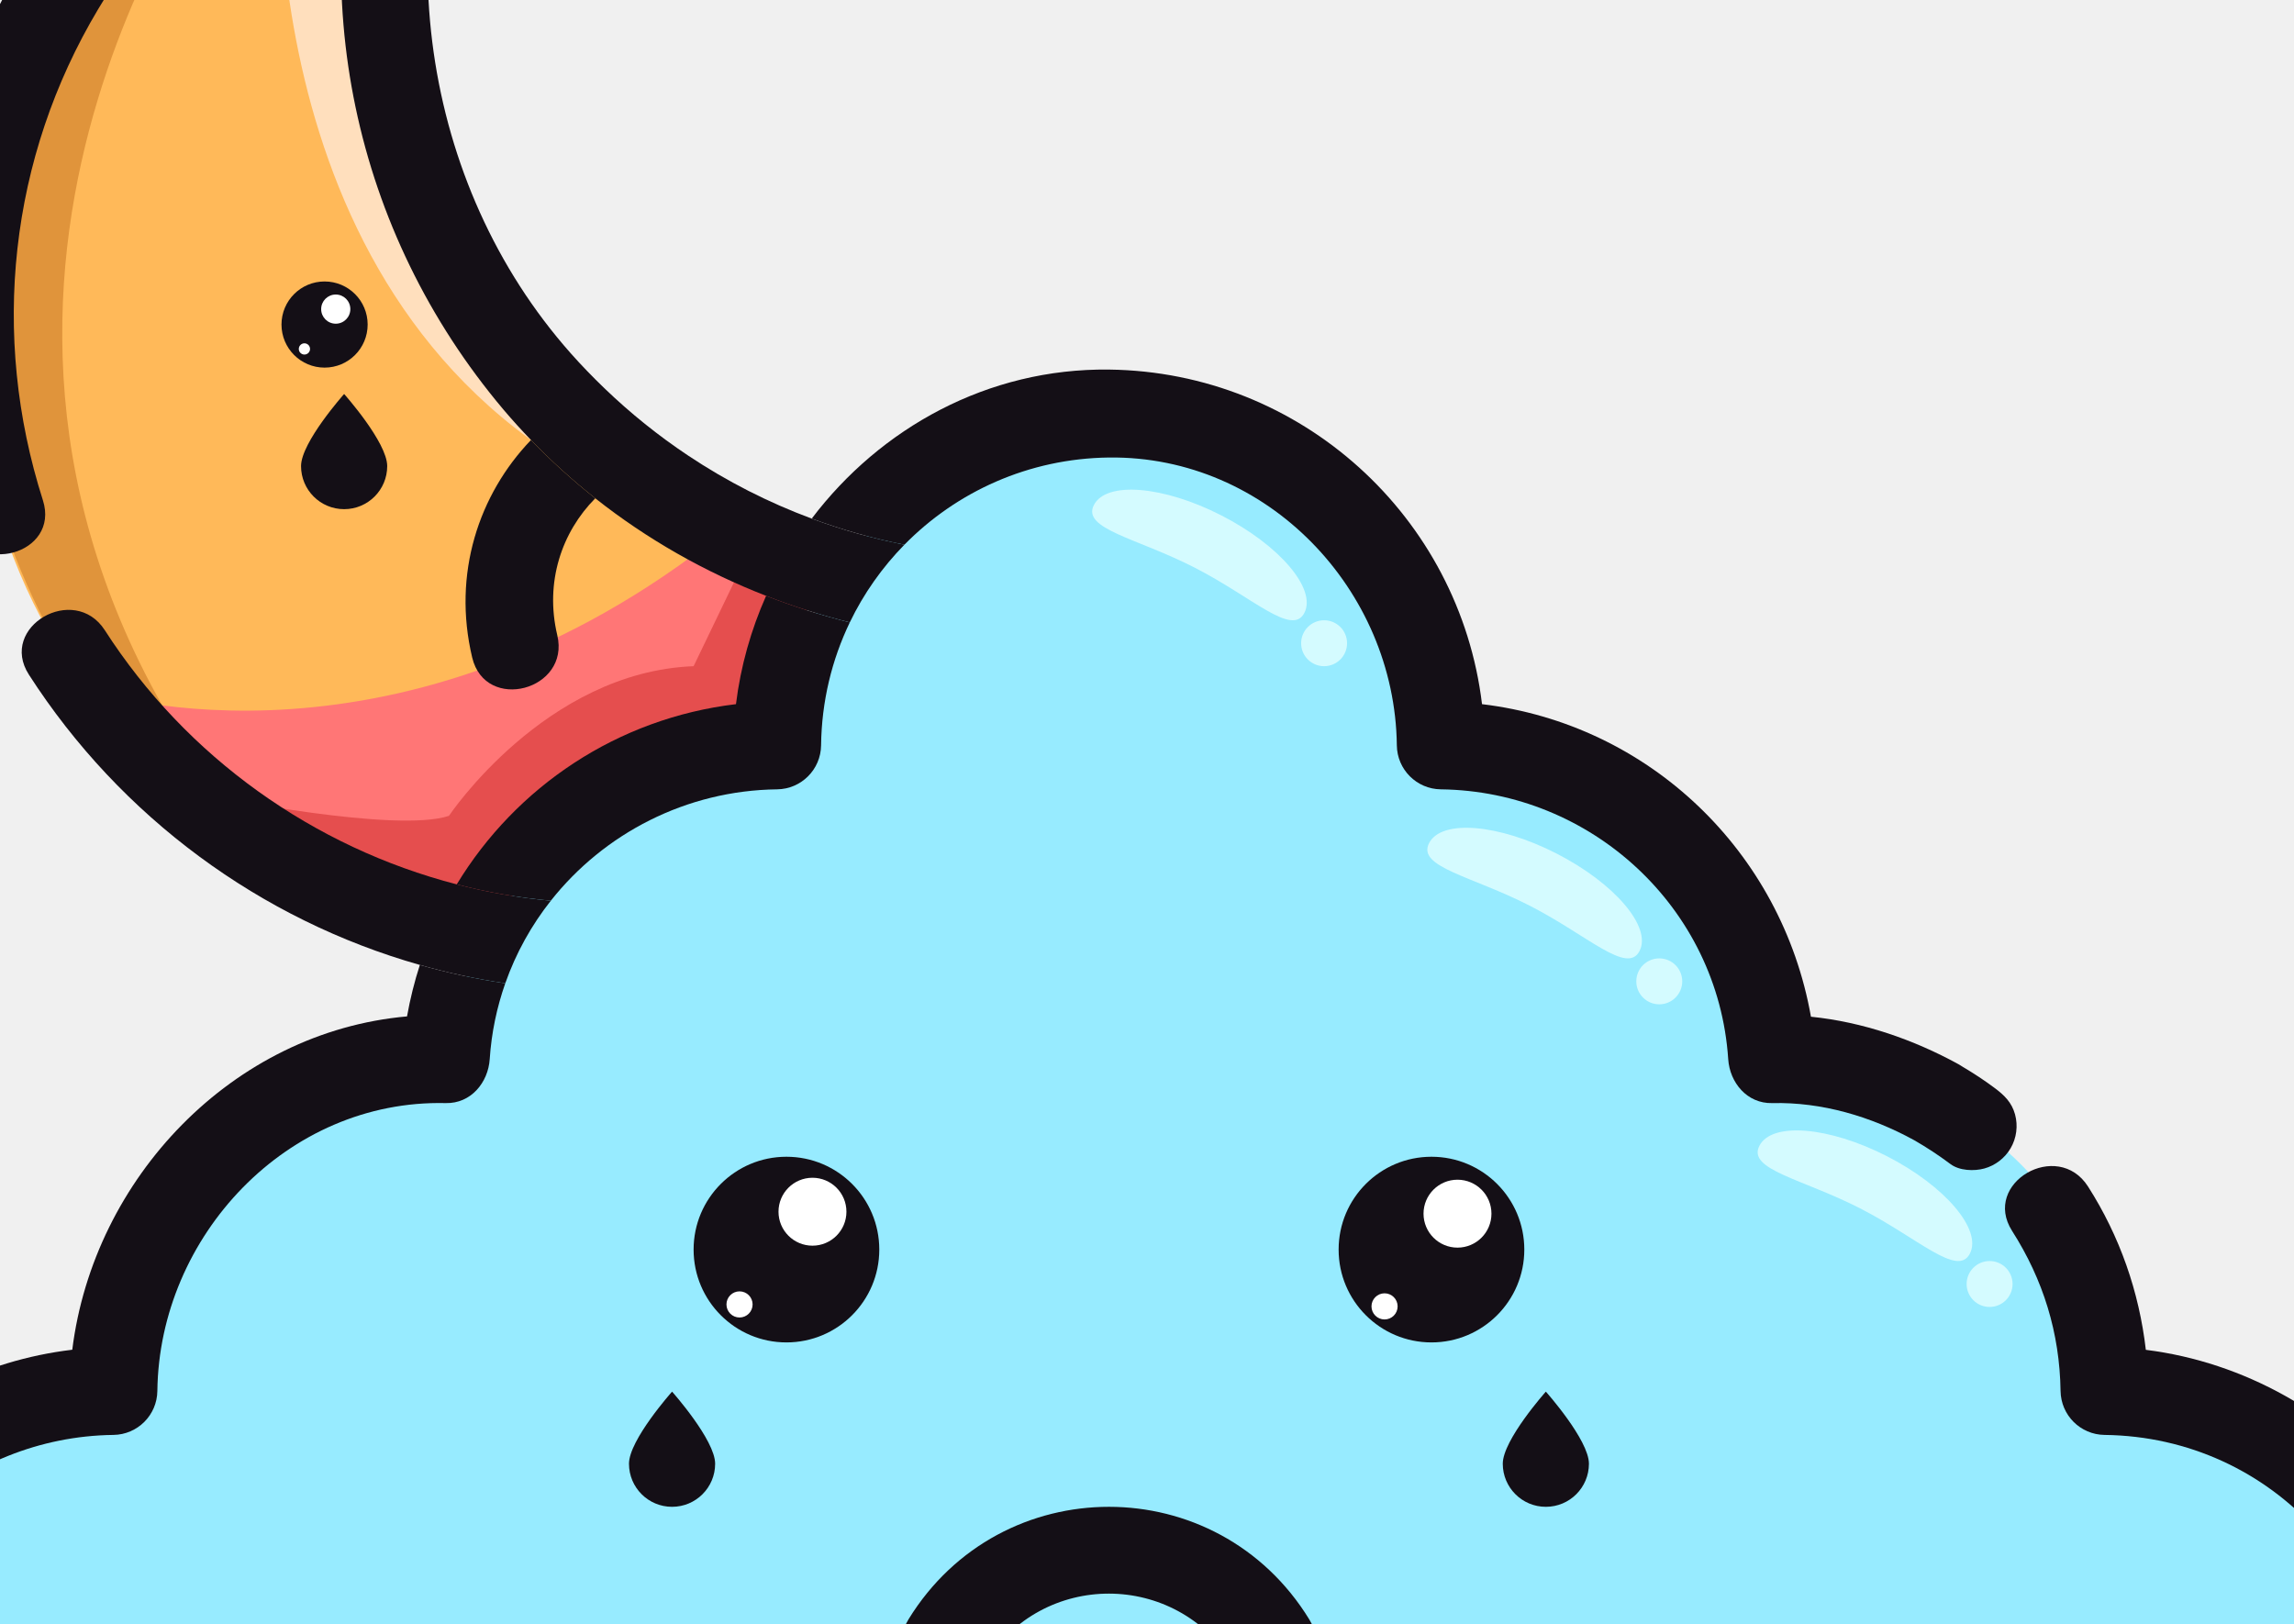
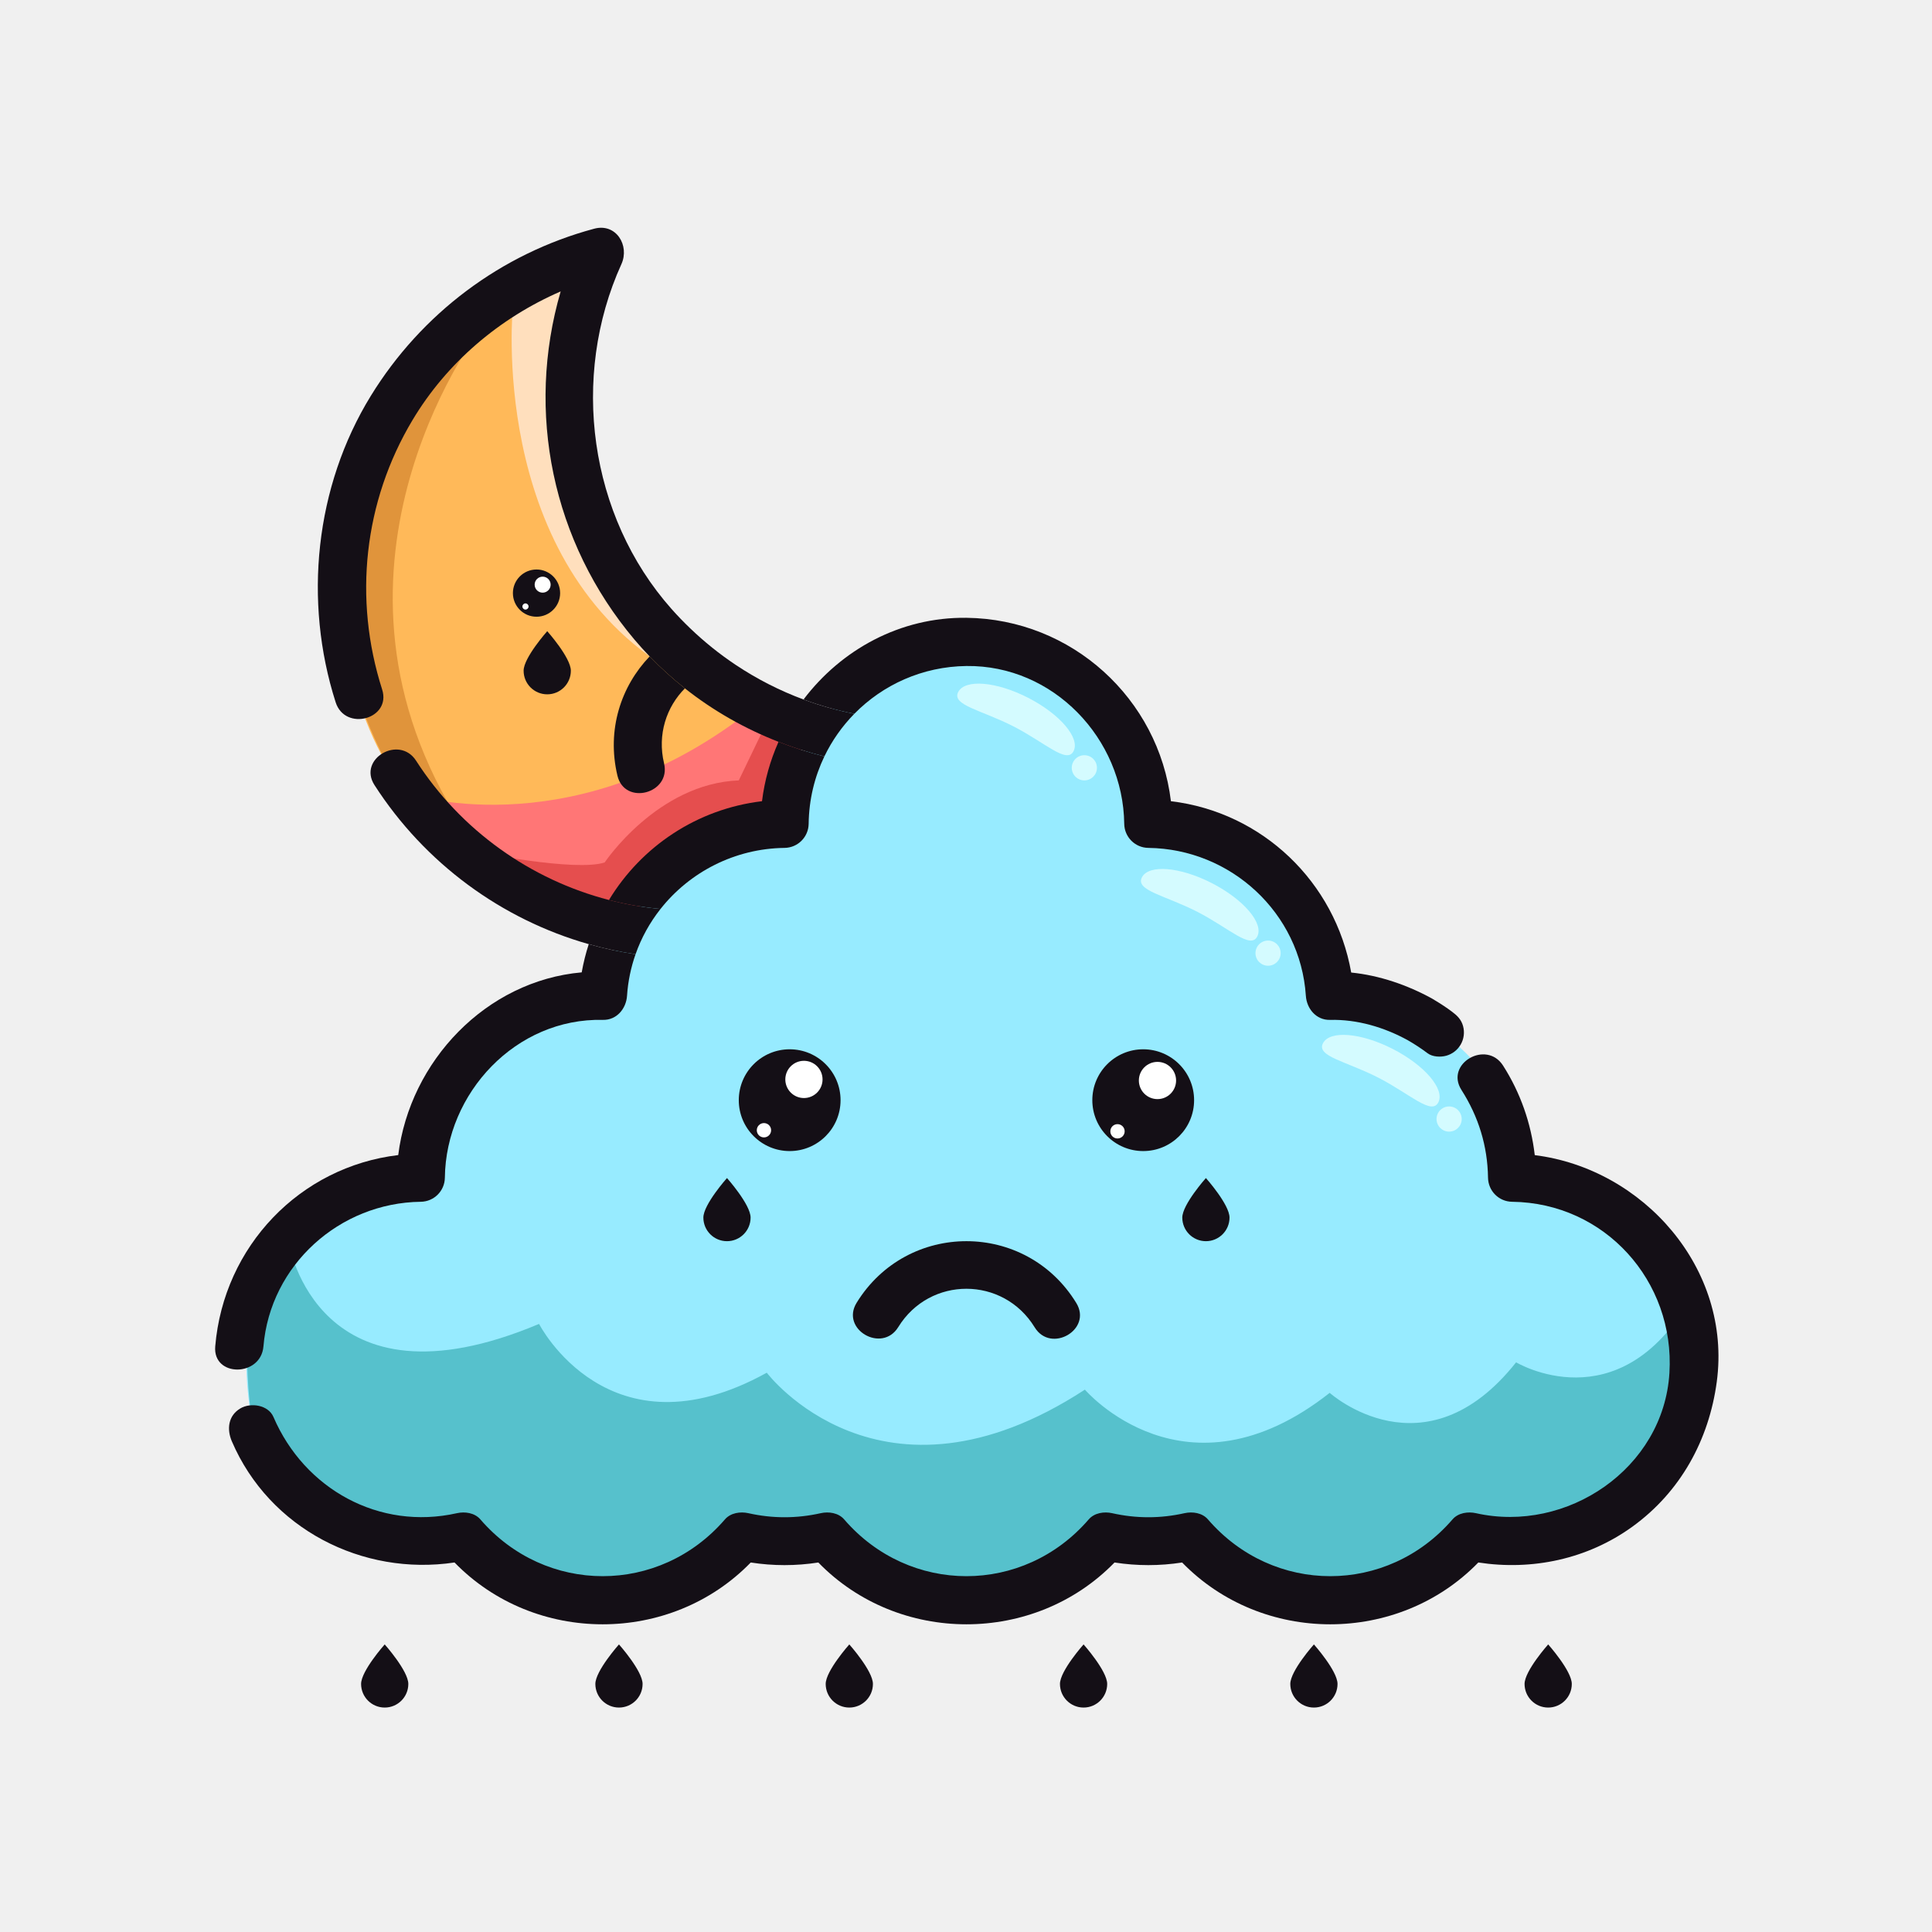
- <svg xmlns="http://www.w3.org/2000/svg" version="1.1" viewBox="2047.83 269.26 391.21 276.95">
+ <svg xmlns="http://www.w3.org/2000/svg" version="1.1" viewBox="1936.25 140.07 601.12 601.12" width="320" height="320">
  <g>
    <path fill="#97EBFF" d="M2068.137,508.776c0,0,1.75-56.316,54.875-59.41c0,0,8.831-51.761,55.645-51.095    c0,0,9.479-63.182,67.479-57.924c0,0,50.001,9.925,47.334,55.258c0,0,53.332,1.521,58.666,53.761c0,0,52,3.572,56.667,55.572    c0,0,49.334,7.334,56.667,51.334c0,0,5.332,73.999-67.334,60.666c0,0-37,51.214-88.833,1.607l-27.167-0.273    c0,0-40.667,47.333-86,2l-24.826-1.334c0,0-47.338,48.667-89.256-0.666c0,0-53.251,14.225-67.251-35.221    c0,0-7.333-33.447,6.667-50.113C2021.47,532.938,2038.138,506.614,2068.137,508.776z" />
    <path fill="#56C1CC" d="M2026.166,526.993c0,0,8.804,54.055,77.804,25c0,0,21.703,42.414,70.852,15.18    c0,0,35.311,46.766,98.979,5.266c0,0,31.169,36.5,76.169,1c0,0,29.5,26.5,58-9.5c0,0,31.844,19.146,54.172-19.677    c0,0,12.66,88.176-64.006,72.677c0,0-46,49.214-88.833,1.607l-27.167-0.273c0,0-50.334,44.833-86,2l-24.826-1.334    c0,0-47.154,48.898-86.247,2.699c0,0-57.427,8.027-70.26-38.586C2014.803,583.052,2006.862,537.548,2026.166,526.993z" />
    <g>
      <path fill="#D4FBFF" d="M2270.276,373.783c-2.099,4.096-8.797-2.634-18.709-7.712c-9.913-5.078-19.287-6.582-17.188-10.679     s11.835-3.3,21.748,1.778S2272.374,369.687,2270.276,373.783z" />
      <circle fill="#D4FBFF" cx="2273.637" cy="378.965" r="3.917" />
    </g>
    <g>
      <path fill="#D4FBFF" d="M2327.435,431.449c-2.099,4.097-8.797-2.633-18.709-7.711c-9.913-5.079-19.287-6.583-17.188-10.679     c2.099-4.097,11.835-3.301,21.748,1.777C2323.198,419.916,2329.532,427.354,2327.435,431.449z" />
      <circle fill="#D4FBFF" cx="2330.795" cy="436.631" r="3.917" />
    </g>
    <g>
      <path fill="#D4FBFF" d="M2383.768,483.065c-2.099,4.097-8.797-2.633-18.709-7.711c-9.913-5.078-19.287-6.582-17.188-10.679     s11.835-3.3,21.748,1.778S2385.865,478.97,2383.768,483.065z" />
      <circle fill="#D4FBFF" cx="2387.128" cy="488.247" r="3.917" />
    </g>
    <path fill="#FFB959" d="M2120.947,219.905c0,0-34.883,103.334,65.309,145.667l-4.309,31.307c0,0-37.494,2.798-51.247,31.162    c0,0-67.753-10.398-84.253-75.268C2046.447,352.773,2020.447,251.405,2120.947,219.905z" />
    <path fill="#FF7676" d="M2062.529,386.841c0,0,49.252,17.076,103.585-22.93h20.142l-7.35,32.968l-37.139,15.937l-11.067,15.226    C2130.7,428.041,2076.877,414.861,2062.529,386.841z" />
    <path fill="#FFDFBD" d="M2095.835,235.405c0,0-7.888,77,47.112,112l6.398-3.102c0,0-35.933-30.681-34.506-66.398l5.409-55.698    L2095.835,235.405z" />
    <path fill="#E0943B" d="M2086.447,241.405c0,0-54.906,70.319-10.953,148.159l-9.319,3.045c0,0-23.274-29.204-22.751-64.204    C2043.424,328.405,2042.553,263.412,2086.447,241.405z" />
    <path fill="#E54E4E" d="M2084.447,405.117c0,0,30.891,6.288,39.945,3.288c0,0,16.389-24.548,41.722-25.524l8.333-17.309    l11.809,2.333l-3.721,24.704l-33.189,10.796l-18.646,24.636C2130.7,428.041,2093.4,420.67,2084.447,405.117z" />
    <g>
      <path fill="#140F16" d="M2413.773,499.477c-1.147-9.896-4.428-19.344-9.857-27.852c-5.186-8.126-18.172-0.61-12.951,7.57     c5.319,8.337,8.117,17.394,8.265,27.294c0.062,4.125,3.366,7.45,7.5,7.5c28.856,0.349,50.672,24.692,48.943,53.255     c-1.803,29.78-31.927,49.989-60.192,43.638c-2.492-0.56-5.527-0.124-7.297,1.929c-20.313,23.558-55.784,23.556-76.098,0     c-1.77-2.053-4.805-2.488-7.297-1.929c-7.476,1.681-15.021,1.68-22.496,0c-2.492-0.56-5.527-0.124-7.297,1.929     c-20.313,23.557-55.785,23.557-76.098,0c-1.771-2.053-4.806-2.488-7.298-1.929c-7.475,1.681-15.021,1.681-22.496,0     c-2.492-0.56-5.527-0.124-7.298,1.929c-20.31,23.559-55.785,23.556-76.096,0c-1.771-2.053-4.806-2.488-7.298-1.929     c-24.148,5.428-47.447-7.499-57.077-29.934c-1.613-3.76-7.064-4.563-10.261-2.69c-3.848,2.253-4.304,6.504-2.69,10.261     c11.688,27.23,40.637,41.998,69.289,37.699c24.935,25.645,67.227,25.651,92.164,0.007c7.013,1.087,14.018,1.088,21.03,0     c24.938,25.639,67.219,25.639,92.156-0.001c7.014,1.088,14.02,1.088,21.033,0c24.938,25.641,67.225,25.641,92.16-0.005     c16.801,2.581,33.979-1.058,47.931-11.139c14.954-10.806,23.838-26.982,26.26-45.106     C2475.111,534.767,2447.525,503.695,2413.773,499.477z" />
      <path fill="#140F16" d="M2018.217,558.985c2.13-25.376,23.723-44.687,48.948-44.996c4.125-0.051,7.45-3.374,7.5-7.5     c0.318-26.37,22.118-49.73,49.179-49.094c4.288,0.101,7.236-3.498,7.5-7.5c0.298-4.519,1.22-8.85,2.655-12.933     c-4.938-0.731-9.803-1.777-14.569-3.13c-0.921,2.843-1.652,5.773-2.187,8.777c-29.772,2.634-53.454,27.615-57.087,56.85     c-30.551,3.642-54.321,28.324-56.939,59.525C2002.407,568.63,2017.414,568.552,2018.217,558.985z" />
      <path fill="#140F16" d="M2180.354,403.883c4.125-0.051,7.45-3.375,7.5-7.5c0.091-7.516,1.842-14.619,4.897-20.971     c-4.851-1.207-9.62-2.716-14.274-4.529c-2.58,5.808-4.344,12.021-5.137,18.472c-20.232,2.417-37.515,14.083-47.619,30.736     c5.242,1.355,10.607,2.294,16.047,2.785C2150.825,411.413,2164.85,404.072,2180.354,403.883z" />
      <path fill="#140F16" d="M2236.947,347.29c27.03-0.327,48.773,22.558,49.095,49.093c0.05,4.125,3.375,7.449,7.5,7.5     c25.671,0.313,47.308,20.215,49.01,46.013c0.264,4.002,3.212,7.601,7.5,7.5c8.474-0.199,16.823,2.274,24.2,6.318     c2.15,1.233,4.215,2.592,6.198,4.078c1.523,1.143,4.025,1.239,5.779,0.757c1.874-0.516,3.5-1.771,4.481-3.447     c1.016-1.731,1.289-3.843,0.757-5.779c-0.563-2.049-1.812-3.256-3.447-4.481c-1.747-1.311-3.569-2.503-5.445-3.615     c-0.254-0.15-0.497-0.316-0.753-0.463c-7.707-4.227-16.344-7.21-25.16-8.1c-4.98-28.163-27.615-49.898-56.094-53.308     c-3.835-31.892-30.789-56.669-63.621-57.065c-20.655-0.25-38.979,9.961-50.691,25.417c5.141,1.907,10.427,3.398,15.813,4.451     C2210.949,353.112,2223.269,347.455,2236.947,347.29z" />
      <circle fill="#140F16" cx="2103.181" cy="324.611" r="7.347" />
      <path fill="#140F16" d="M2099.169,348.753c0,4.057,3.289,7.347,7.347,7.347s7.347-3.29,7.347-7.347s-7.347-12.297-7.347-12.297     S2099.169,344.696,2099.169,348.753z" />
      <path fill="#140F16" d="M2048.601,664.009c0,4.058,3.289,7.348,7.347,7.348s7.347-3.29,7.347-7.348     c0-4.057-7.347-12.297-7.347-12.297S2048.601,659.953,2048.601,664.009z" />
      <path fill="#140F16" d="M2121.489,664.009c0,4.058,3.289,7.348,7.347,7.348s7.347-3.29,7.347-7.348     c0-4.057-7.347-12.297-7.347-12.297S2121.489,659.953,2121.489,664.009z" />
      <path fill="#140F16" d="M2193.156,664.009c0,4.058,3.289,7.348,7.347,7.348s7.347-3.29,7.347-7.348     c0-4.057-7.347-12.297-7.347-12.297S2193.156,659.953,2193.156,664.009z" />
      <path fill="#140F16" d="M2266.045,664.009c0,4.058,3.289,7.348,7.347,7.348s7.347-3.29,7.347-7.348     c0-4.057-7.347-12.297-7.347-12.297S2266.045,659.953,2266.045,664.009z" />
      <path fill="#140F16" d="M2337.712,664.009c0,4.058,3.289,7.348,7.347,7.348s7.347-3.29,7.347-7.348     c0-4.057-7.347-12.297-7.347-12.297S2337.712,659.953,2337.712,664.009z" />
      <path fill="#140F16" d="M2410.601,664.009c0,4.058,3.289,7.348,7.347,7.348s7.347-3.29,7.347-7.348     c0-4.057-7.347-12.297-7.347-12.297S2410.601,659.953,2410.601,664.009z" />
      <path fill="#140F16" d="M2138.381,344.304c-8.908,9.285-13.427,22.812-10.026,37.095c2.247,9.438,16.747,5.586,14.511-3.805     c-2.154-9.052,0.767-17.586,6.48-23.347C2145.492,351.201,2141.826,347.886,2138.381,344.304z" />
      <circle fill="#140F16" cx="2291.947" cy="482.379" r="15.833" />
      <circle fill="#140F16" cx="2181.947" cy="482.379" r="15.833" />
      <path fill="#140F16" d="M2311.453,526.251c4.059,0,7.348-3.291,7.348-7.348s-7.348-12.297-7.348-12.297s-7.346,8.24-7.346,12.297     S2307.396,526.251,2311.453,526.251z" />
      <path fill="#140F16" d="M2155.094,518.903c0,4.057,3.289,7.348,7.348,7.348c4.057,0,7.346-3.291,7.346-7.348     s-7.346-12.297-7.346-12.297S2155.094,514.847,2155.094,518.903z" />
      <path fill="#140F16" d="M2202.777,545.417c-5.086,8.264,7.893,15.791,12.951,7.57c9.813-15.943,32.672-15.893,42.445,0.061     c5.041,8.232,18.02,0.703,12.951-7.57C2255.434,519.86,2218.516,519.843,2202.777,545.417z" />
      <path fill="#140F16" d="M2141.768,422.876c-5.439-0.491-10.805-1.43-16.047-2.785c-24.37-6.304-46.064-21.653-60.01-43.336     c-5.213-8.104-18.202-0.592-12.953,7.57c15.674,24.368,39.578,41.82,66.672,49.508c4.767,1.353,9.632,2.398,14.569,3.13     C2135.81,431.813,2138.454,427.068,2141.768,422.876z" />
      <path fill="#140F16" d="M2202.069,362.158c-5.387-1.053-10.673-2.544-15.813-4.451c-7.373-2.734-14.439-6.33-21.054-10.736     c-5.063-3.372-9.858-7.218-14.324-11.517c-1.967-1.894-3.877-3.865-5.71-5.932c-25.677-28.965-31.493-72.193-15.572-107.275     c2.616-5.766-1.625-12.851-8.471-11.017c-28.975,7.763-53.786,26.46-69.486,51.984c-17.404,28.294-21.018,63.865-10.957,95.355     c2.933,9.178,17.417,5.254,14.465-3.986c-8.999-28.165-5.73-58.417,9.444-83.798c10.715-17.924,27.114-31.796,46.103-40.043     c-10.904,37.469-2.694,77.953,23.014,108.398c1.504,1.781,3.07,3.494,4.674,5.162c3.445,3.582,7.111,6.897,10.965,9.943     c8.856,7.001,18.699,12.572,29.131,16.636c4.654,1.813,9.424,3.322,14.274,4.529     C2195.122,370.484,2198.283,366.014,2202.069,362.158z" />
    </g>
    <g>
      <circle fill="#FFFFFF" cx="2296.385" cy="476.254" r="5.792" />
      <circle fill="#FFFFFF" cx="2283.947" cy="492.066" r="2.229" />
    </g>
    <g>
      <circle fill="#FFFFFF" cx="2186.385" cy="475.921" r="5.792" />
      <circle fill="#FFFFFF" cx="2173.947" cy="491.733" r="2.229" />
    </g>
    <g>
      <circle fill="#FFFFFF" cx="2105.088" cy="321.98" r="2.488" />
      <circle fill="#FFFFFF" cx="2099.746" cy="328.772" r="0.958" />
    </g>
  </g>
</svg>
